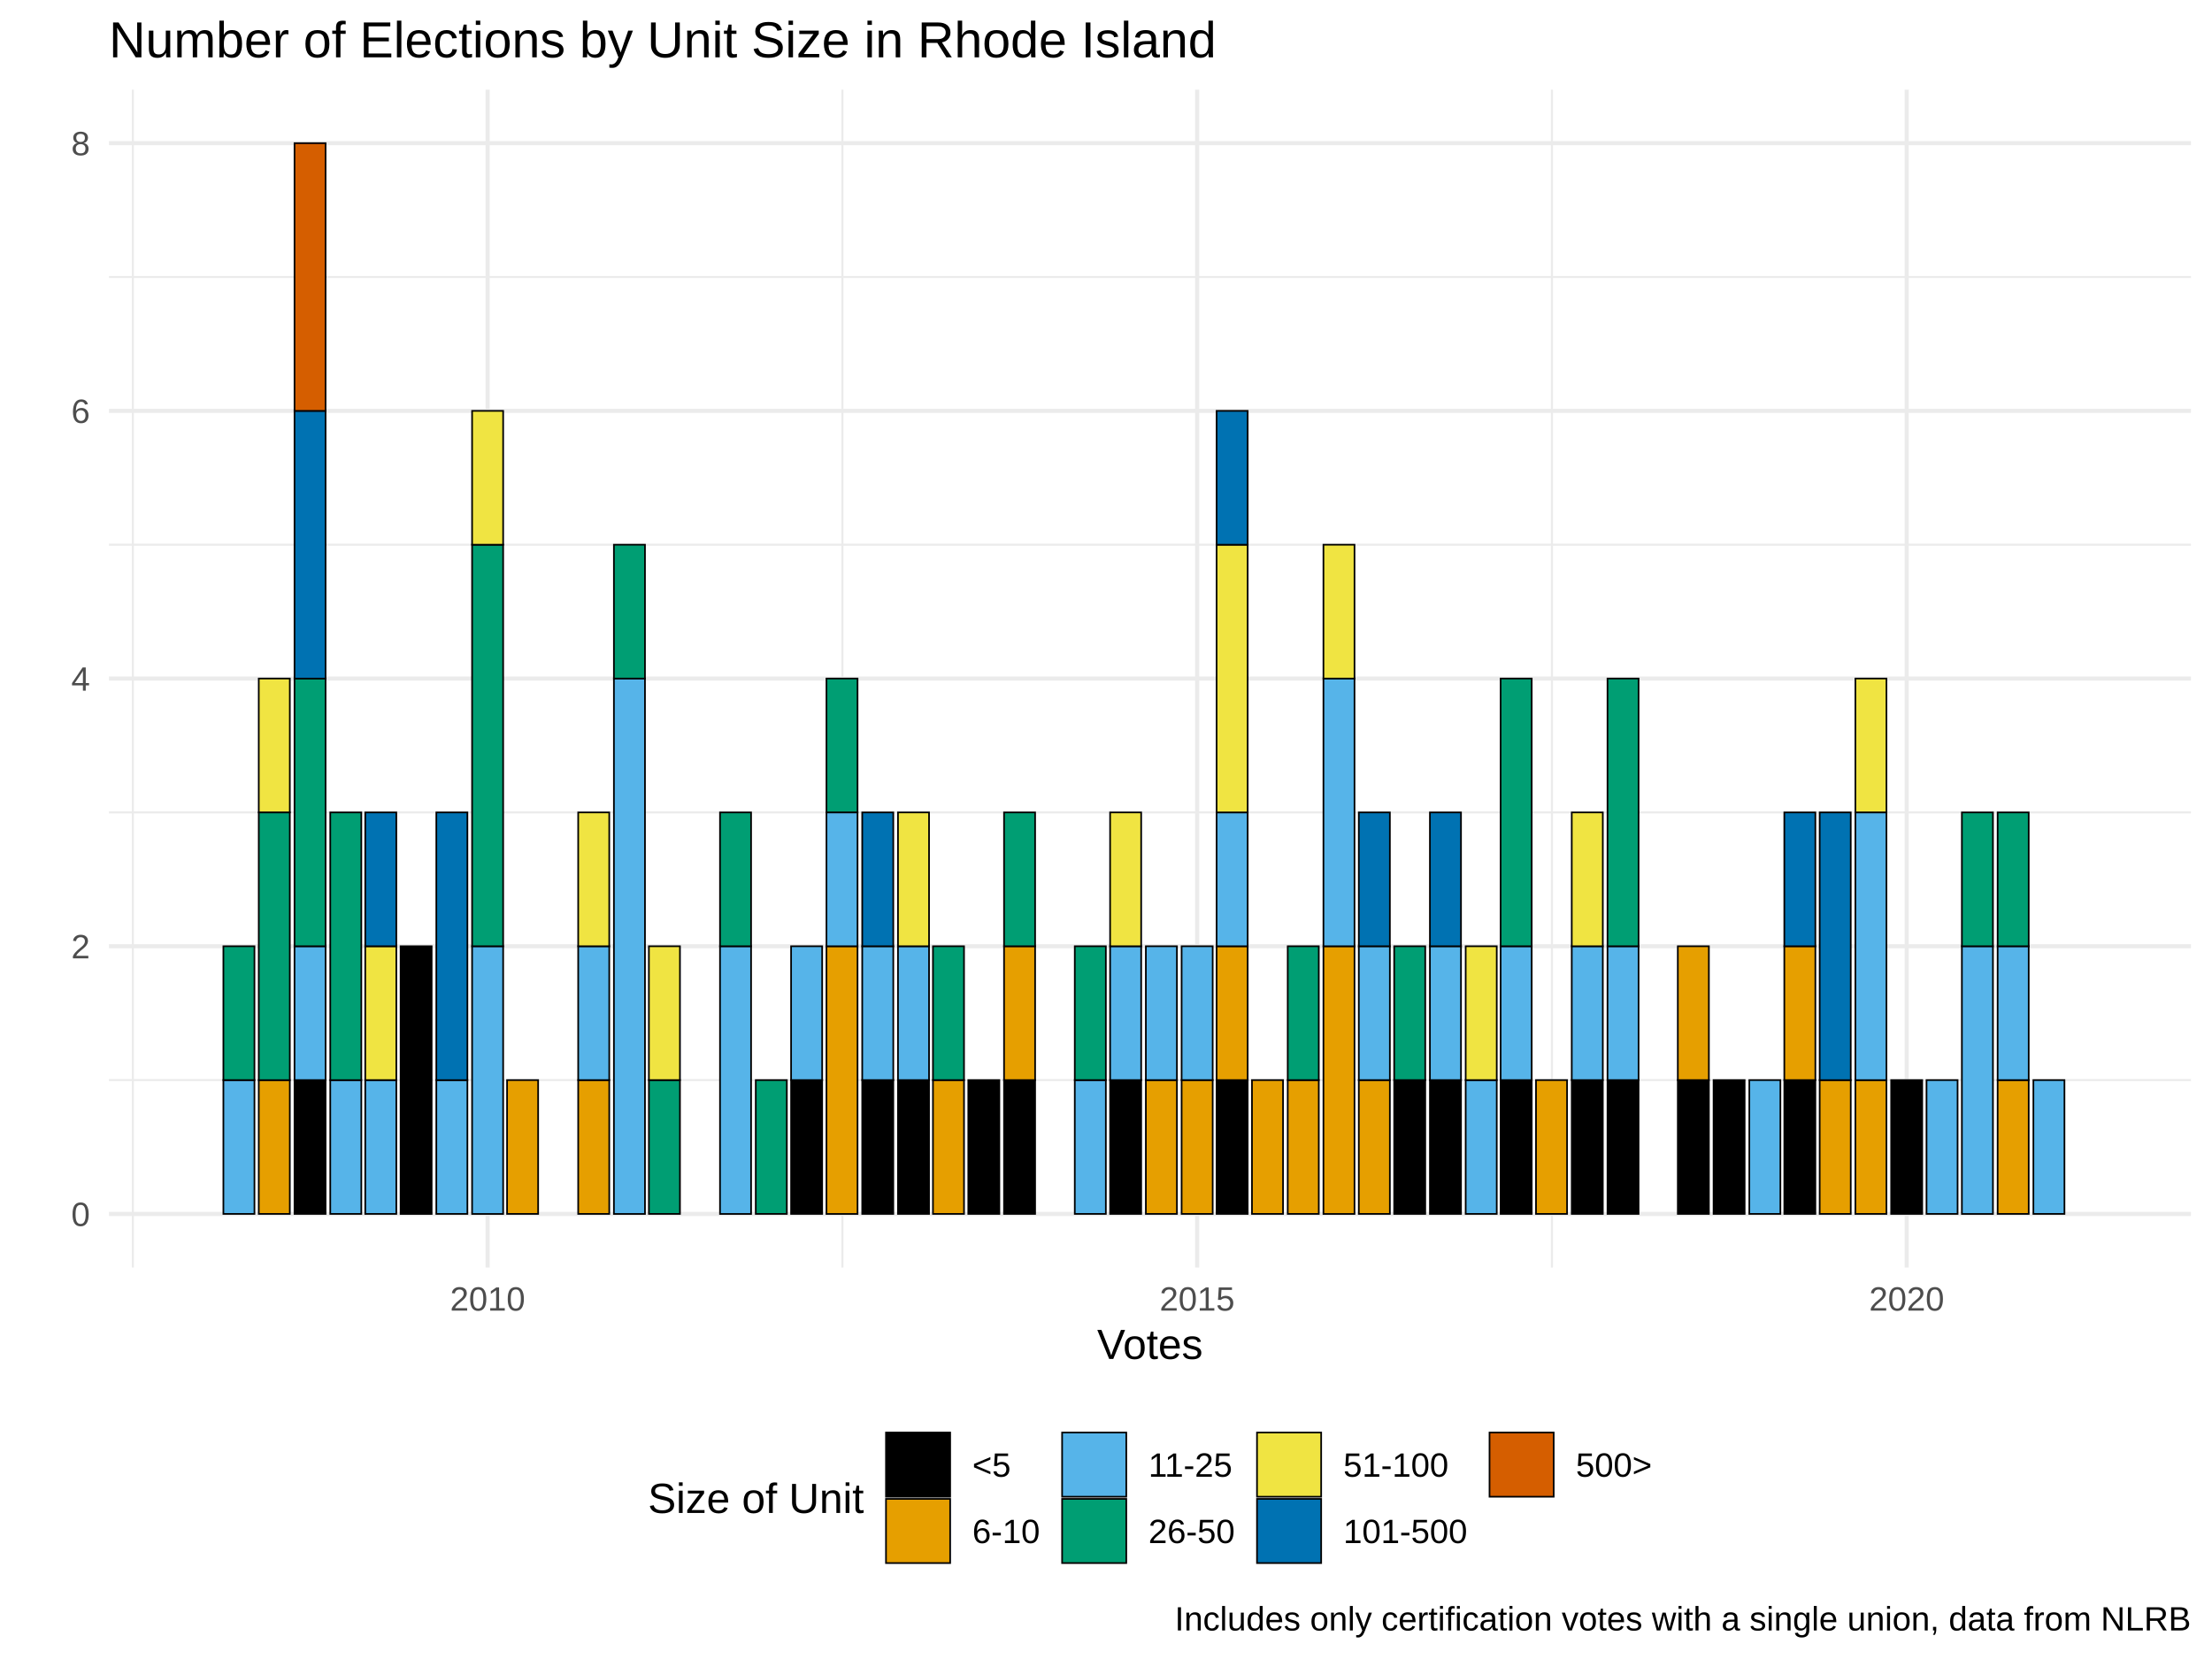
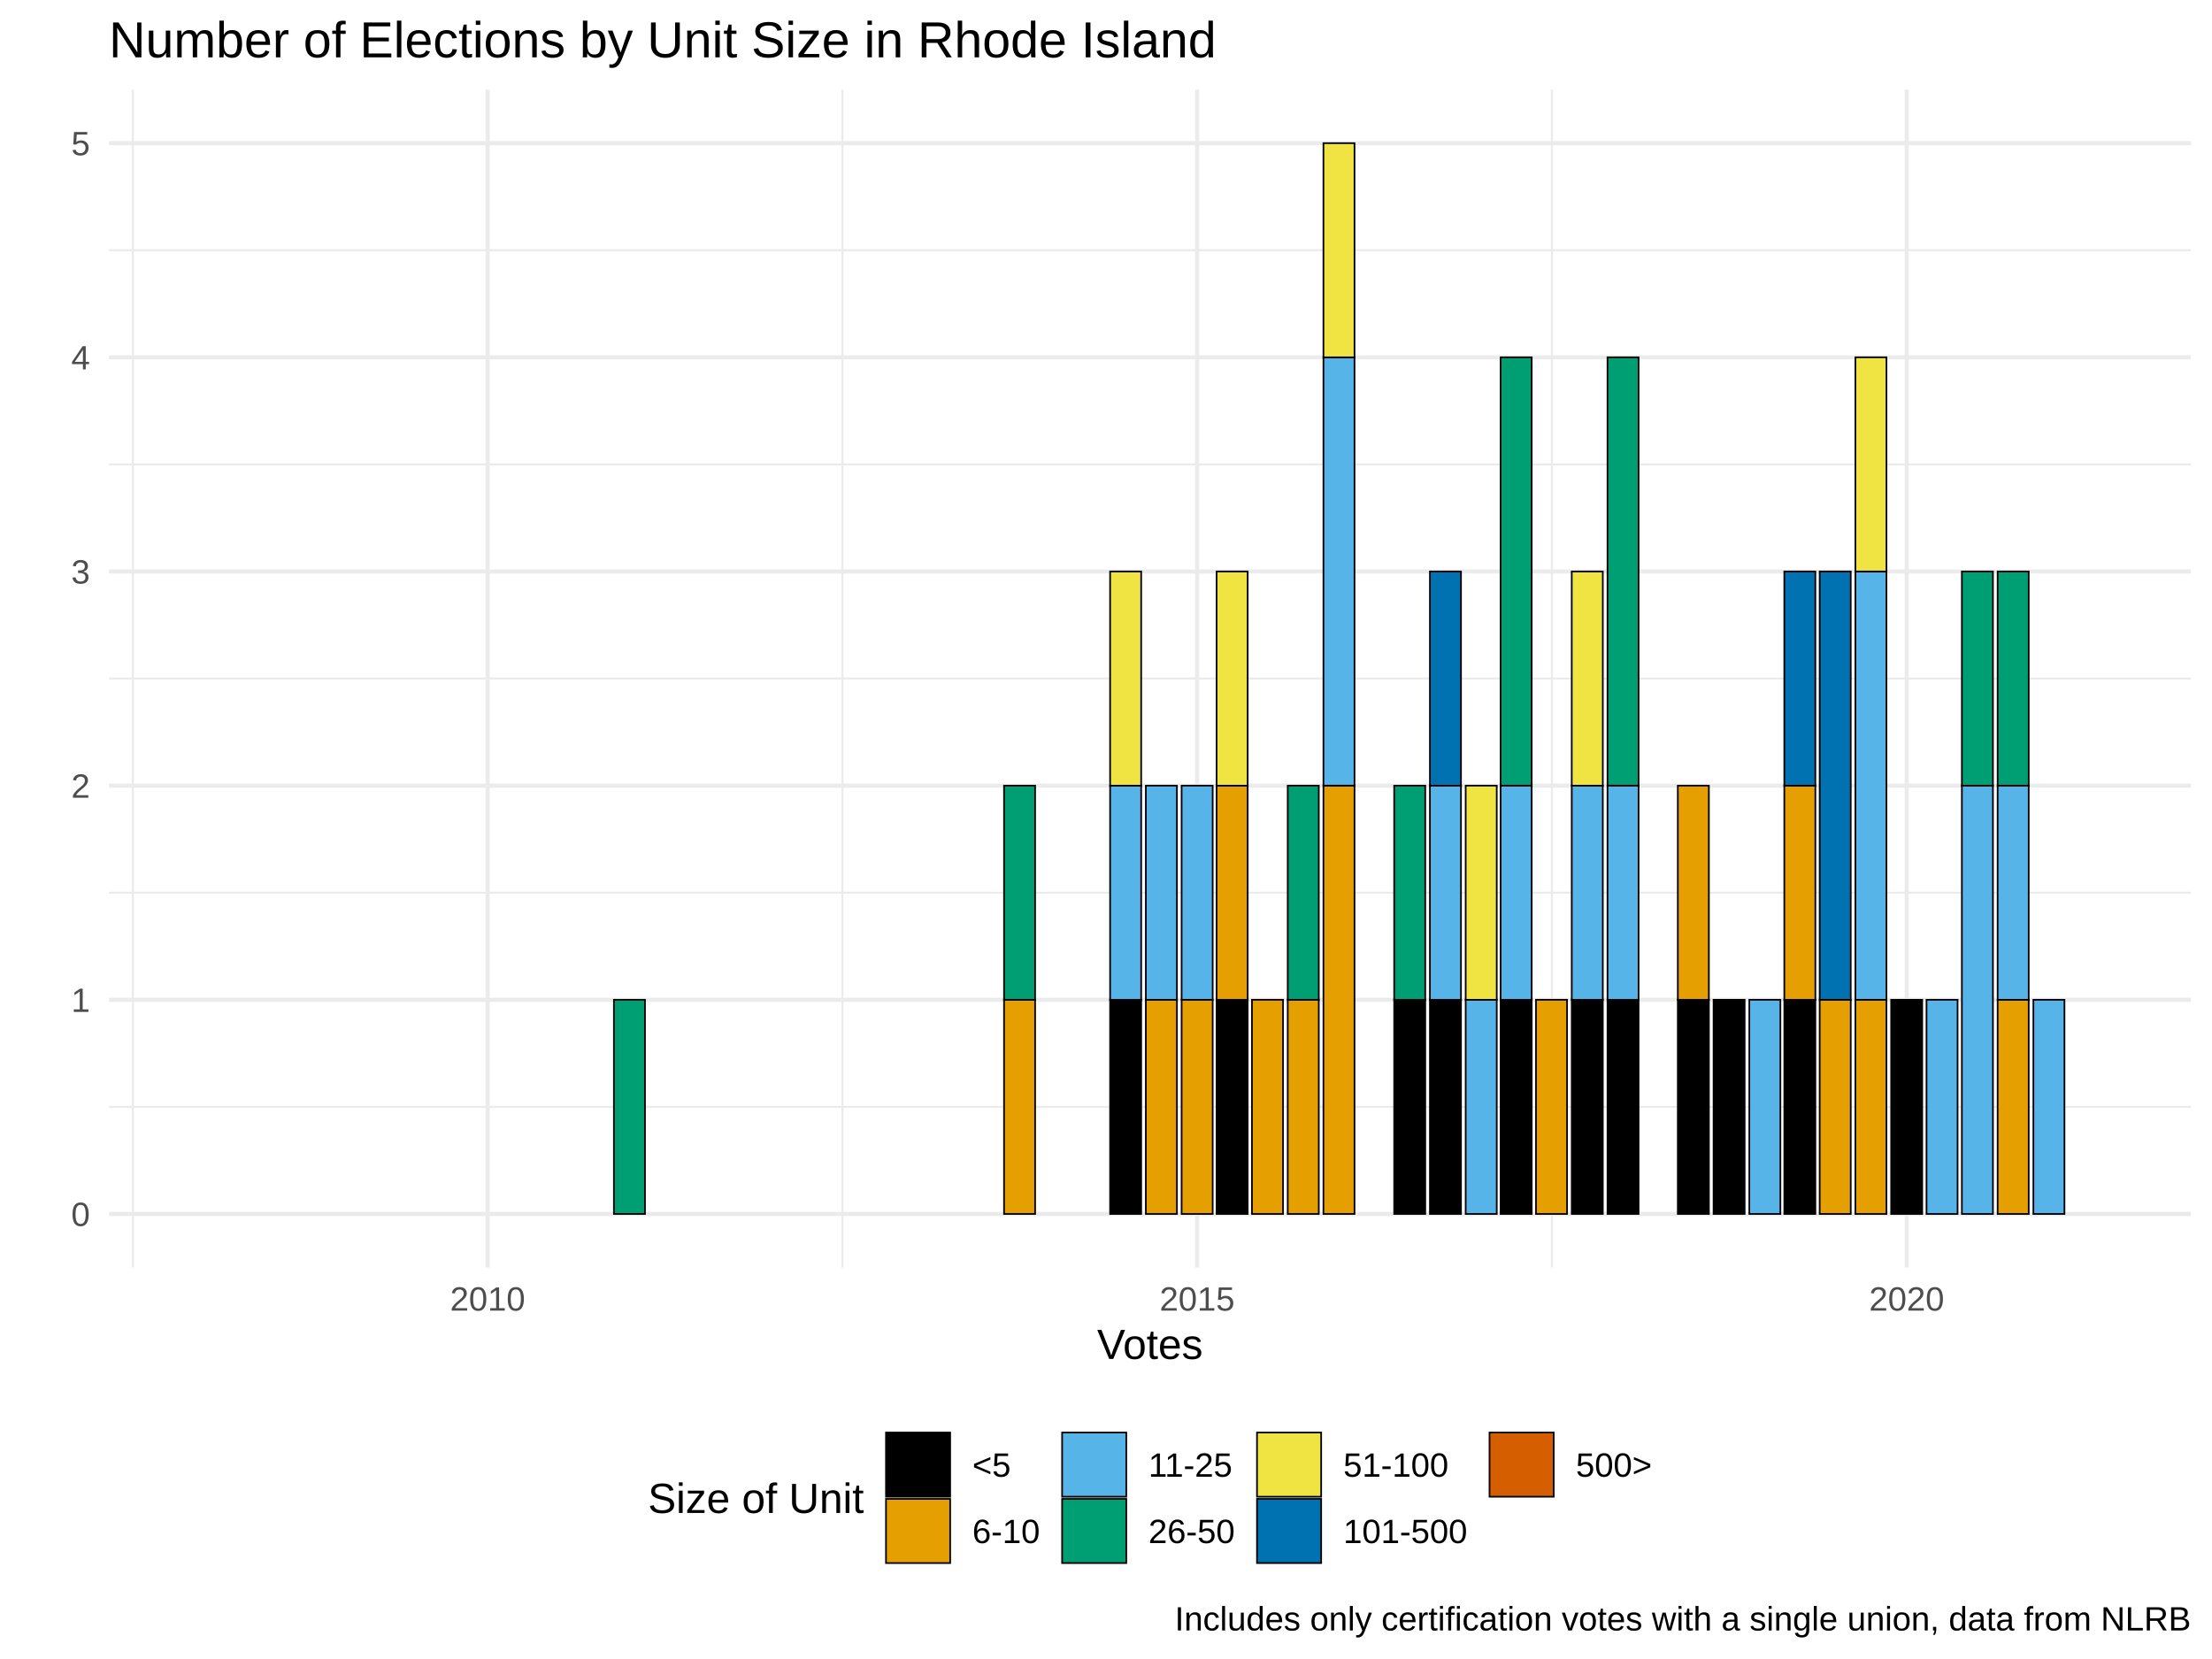
<svg xmlns="http://www.w3.org/2000/svg" class="svglite" width="576.00pt" height="432.00pt" viewBox="0 0 576.00 432.00">
  <defs>
    <style type="text/css">
    .svglite line, .svglite polyline, .svglite polygon, .svglite path, .svglite rect, .svglite circle {
      fill: none;
      stroke: #000000;
      stroke-linecap: round;
      stroke-linejoin: round;
      stroke-miterlimit: 10.00;
    }
  </style>
  </defs>
  <rect width="100%" height="100%" style="stroke: none; fill: #FFFFFF;" />
  <defs>
    <clipPath id="cpMC4wMHw1NzYuMDB8MC4wMHw0MzIuMDA=">
      <rect x="0.00" y="0.00" width="576.00" height="432.00" />
    </clipPath>
  </defs>
  <g clip-path="url(#cpMC4wMHw1NzYuMDB8MC4wMHw0MzIuMDA=)">
</g>
  <defs>
    <clipPath id="cpMjguMzd8NTcwLjUyfDIzLjM0fDMzMC4wNQ==">
      <rect x="28.37" y="23.34" width="542.15" height="306.71" />
    </clipPath>
  </defs>
  <g clip-path="url(#cpMjguMzd8NTcwLjUyfDIzLjM0fDMzMC4wNQ==)">
-     <polyline points="28.37,281.25 570.52,281.25 " style="stroke-width: 0.53; stroke: #EBEBEB; stroke-linecap: butt;" />
-     <polyline points="28.37,211.55 570.52,211.55 " style="stroke-width: 0.53; stroke: #EBEBEB; stroke-linecap: butt;" />
-     <polyline points="28.37,141.84 570.52,141.84 " style="stroke-width: 0.53; stroke: #EBEBEB; stroke-linecap: butt;" />
-     <polyline points="28.37,72.13 570.52,72.13 " style="stroke-width: 0.53; stroke: #EBEBEB; stroke-linecap: butt;" />
+     <polyline points="28.37,288.23 570.52,288.23 " style="stroke-width: 0.53; stroke: #EBEBEB; stroke-linecap: butt;" />
+     <polyline points="28.37,232.46 570.52,232.46 " style="stroke-width: 0.53; stroke: #EBEBEB; stroke-linecap: butt;" />
+     <polyline points="28.37,176.69 570.52,176.69 " style="stroke-width: 0.53; stroke: #EBEBEB; stroke-linecap: butt;" />
+     <polyline points="28.37,120.93 570.52,120.93 " style="stroke-width: 0.53; stroke: #EBEBEB; stroke-linecap: butt;" />
+     <polyline points="28.37,65.16 570.52,65.16 " style="stroke-width: 0.53; stroke: #EBEBEB; stroke-linecap: butt;" />
    <polyline points="34.60,330.05 34.60,23.34 " style="stroke-width: 0.53; stroke: #EBEBEB; stroke-linecap: butt;" />
    <polyline points="219.36,330.05 219.36,23.34 " style="stroke-width: 0.53; stroke: #EBEBEB; stroke-linecap: butt;" />
    <polyline points="404.12,330.05 404.12,23.34 " style="stroke-width: 0.53; stroke: #EBEBEB; stroke-linecap: butt;" />
    <polyline points="28.37,316.11 570.52,316.11 " style="stroke-width: 1.07; stroke: #EBEBEB; stroke-linecap: butt;" />
-     <polyline points="28.37,246.40 570.52,246.40 " style="stroke-width: 1.07; stroke: #EBEBEB; stroke-linecap: butt;" />
-     <polyline points="28.37,176.69 570.52,176.69 " style="stroke-width: 1.07; stroke: #EBEBEB; stroke-linecap: butt;" />
-     <polyline points="28.37,106.99 570.52,106.99 " style="stroke-width: 1.07; stroke: #EBEBEB; stroke-linecap: butt;" />
+     <polyline points="28.37,260.34 570.52,260.34 " style="stroke-width: 1.07; stroke: #EBEBEB; stroke-linecap: butt;" />
+     <polyline points="28.37,204.58 570.52,204.58 " style="stroke-width: 1.07; stroke: #EBEBEB; stroke-linecap: butt;" />
+     <polyline points="28.37,148.81 570.52,148.81 " style="stroke-width: 1.07; stroke: #EBEBEB; stroke-linecap: butt;" />
+     <polyline points="28.37,93.04 570.52,93.04 " style="stroke-width: 1.07; stroke: #EBEBEB; stroke-linecap: butt;" />
    <polyline points="28.37,37.28 570.52,37.28 " style="stroke-width: 1.07; stroke: #EBEBEB; stroke-linecap: butt;" />
    <polyline points="126.98,330.05 126.98,23.34 " style="stroke-width: 1.07; stroke: #EBEBEB; stroke-linecap: butt;" />
    <polyline points="311.74,330.05 311.74,23.34 " style="stroke-width: 1.07; stroke: #EBEBEB; stroke-linecap: butt;" />
    <polyline points="496.50,330.05 496.50,23.34 " style="stroke-width: 1.07; stroke: #EBEBEB; stroke-linecap: butt;" />
-     <rect x="76.69" y="281.25" width="8.09" height="34.85" style="stroke-width: 0.43; stroke-linecap: square; stroke-linejoin: miter; fill: #000000;" />
-     <rect x="104.31" y="246.40" width="8.09" height="69.71" style="stroke-width: 0.43; stroke-linecap: square; stroke-linejoin: miter; fill: #000000;" />
-     <rect x="206.00" y="281.25" width="8.09" height="34.85" style="stroke-width: 0.43; stroke-linecap: square; stroke-linejoin: miter; fill: #000000;" />
-     <rect x="224.52" y="281.25" width="8.09" height="34.85" style="stroke-width: 0.43; stroke-linecap: square; stroke-linejoin: miter; fill: #000000;" />
-     <rect x="233.83" y="281.25" width="8.09" height="34.85" style="stroke-width: 0.43; stroke-linecap: square; stroke-linejoin: miter; fill: #000000;" />
-     <rect x="252.14" y="281.25" width="8.09" height="34.85" style="stroke-width: 0.43; stroke-linecap: square; stroke-linejoin: miter; fill: #000000;" />
-     <rect x="261.45" y="281.25" width="8.09" height="34.85" style="stroke-width: 0.43; stroke-linecap: square; stroke-linejoin: miter; fill: #000000;" />
-     <rect x="289.07" y="281.25" width="8.09" height="34.85" style="stroke-width: 0.43; stroke-linecap: square; stroke-linejoin: miter; fill: #000000;" />
-     <rect x="316.80" y="281.25" width="8.09" height="34.85" style="stroke-width: 0.43; stroke-linecap: square; stroke-linejoin: miter; fill: #000000;" />
-     <rect x="363.04" y="281.25" width="8.09" height="34.85" style="stroke-width: 0.43; stroke-linecap: square; stroke-linejoin: miter; fill: #000000;" />
-     <rect x="372.35" y="281.25" width="8.09" height="34.85" style="stroke-width: 0.43; stroke-linecap: square; stroke-linejoin: miter; fill: #000000;" />
-     <rect x="390.76" y="281.25" width="8.09" height="34.85" style="stroke-width: 0.43; stroke-linecap: square; stroke-linejoin: miter; fill: #000000;" />
-     <rect x="409.28" y="281.25" width="8.09" height="34.85" style="stroke-width: 0.43; stroke-linecap: square; stroke-linejoin: miter; fill: #000000;" />
-     <rect x="418.59" y="281.25" width="8.09" height="34.85" style="stroke-width: 0.43; stroke-linecap: square; stroke-linejoin: miter; fill: #000000;" />
-     <rect x="436.90" y="281.25" width="8.09" height="34.85" style="stroke-width: 0.43; stroke-linecap: square; stroke-linejoin: miter; fill: #000000;" />
-     <rect x="446.21" y="281.25" width="8.09" height="34.85" style="stroke-width: 0.43; stroke-linecap: square; stroke-linejoin: miter; fill: #000000;" />
-     <rect x="464.63" y="281.25" width="8.09" height="34.85" style="stroke-width: 0.43; stroke-linecap: square; stroke-linejoin: miter; fill: #000000;" />
-     <rect x="492.45" y="281.25" width="8.09" height="34.85" style="stroke-width: 0.43; stroke-linecap: square; stroke-linejoin: miter; fill: #000000;" />
-     <rect x="67.38" y="281.25" width="8.09" height="34.85" style="stroke-width: 0.43; stroke-linecap: square; stroke-linejoin: miter; fill: #E69F00;" />
-     <rect x="132.04" y="281.25" width="8.09" height="34.85" style="stroke-width: 0.43; stroke-linecap: square; stroke-linejoin: miter; fill: #E69F00;" />
-     <rect x="150.56" y="281.25" width="8.09" height="34.85" style="stroke-width: 0.43; stroke-linecap: square; stroke-linejoin: miter; fill: #E69F00;" />
-     <rect x="215.21" y="246.40" width="8.09" height="69.71" style="stroke-width: 0.43; stroke-linecap: square; stroke-linejoin: miter; fill: #E69F00;" />
-     <rect x="242.94" y="281.25" width="8.09" height="34.85" style="stroke-width: 0.43; stroke-linecap: square; stroke-linejoin: miter; fill: #E69F00;" />
-     <rect x="261.45" y="246.40" width="8.09" height="34.85" style="stroke-width: 0.43; stroke-linecap: square; stroke-linejoin: miter; fill: #E69F00;" />
-     <rect x="298.38" y="281.25" width="8.09" height="34.85" style="stroke-width: 0.43; stroke-linecap: square; stroke-linejoin: miter; fill: #E69F00;" />
-     <rect x="307.69" y="281.25" width="8.09" height="34.85" style="stroke-width: 0.43; stroke-linecap: square; stroke-linejoin: miter; fill: #E69F00;" />
-     <rect x="316.80" y="246.40" width="8.09" height="34.85" style="stroke-width: 0.43; stroke-linecap: square; stroke-linejoin: miter; fill: #E69F00;" />
-     <rect x="326.01" y="281.25" width="8.09" height="34.85" style="stroke-width: 0.43; stroke-linecap: square; stroke-linejoin: miter; fill: #E69F00;" />
-     <rect x="335.32" y="281.25" width="8.09" height="34.85" style="stroke-width: 0.43; stroke-linecap: square; stroke-linejoin: miter; fill: #E69F00;" />
-     <rect x="344.62" y="246.40" width="8.09" height="69.71" style="stroke-width: 0.43; stroke-linecap: square; stroke-linejoin: miter; fill: #E69F00;" />
-     <rect x="353.83" y="281.25" width="8.09" height="34.85" style="stroke-width: 0.43; stroke-linecap: square; stroke-linejoin: miter; fill: #E69F00;" />
-     <rect x="399.97" y="281.25" width="8.09" height="34.85" style="stroke-width: 0.43; stroke-linecap: square; stroke-linejoin: miter; fill: #E69F00;" />
-     <rect x="436.90" y="246.40" width="8.09" height="34.85" style="stroke-width: 0.43; stroke-linecap: square; stroke-linejoin: miter; fill: #E69F00;" />
-     <rect x="464.63" y="246.40" width="8.09" height="34.85" style="stroke-width: 0.43; stroke-linecap: square; stroke-linejoin: miter; fill: #E69F00;" />
-     <rect x="473.84" y="281.25" width="8.09" height="34.85" style="stroke-width: 0.43; stroke-linecap: square; stroke-linejoin: miter; fill: #E69F00;" />
-     <rect x="483.14" y="281.25" width="8.09" height="34.85" style="stroke-width: 0.43; stroke-linecap: square; stroke-linejoin: miter; fill: #E69F00;" />
-     <rect x="520.18" y="281.25" width="8.09" height="34.85" style="stroke-width: 0.43; stroke-linecap: square; stroke-linejoin: miter; fill: #E69F00;" />
-     <rect x="58.17" y="281.25" width="8.09" height="34.85" style="stroke-width: 0.43; stroke-linecap: square; stroke-linejoin: miter; fill: #56B4E9;" />
-     <rect x="76.69" y="246.40" width="8.09" height="34.85" style="stroke-width: 0.43; stroke-linecap: square; stroke-linejoin: miter; fill: #56B4E9;" />
-     <rect x="86.00" y="281.25" width="8.09" height="34.85" style="stroke-width: 0.43; stroke-linecap: square; stroke-linejoin: miter; fill: #56B4E9;" />
-     <rect x="95.11" y="281.25" width="8.09" height="34.85" style="stroke-width: 0.43; stroke-linecap: square; stroke-linejoin: miter; fill: #56B4E9;" />
-     <rect x="113.62" y="281.25" width="8.09" height="34.85" style="stroke-width: 0.43; stroke-linecap: square; stroke-linejoin: miter; fill: #56B4E9;" />
-     <rect x="122.93" y="246.40" width="8.09" height="69.71" style="stroke-width: 0.43; stroke-linecap: square; stroke-linejoin: miter; fill: #56B4E9;" />
-     <rect x="150.56" y="246.40" width="8.09" height="34.85" style="stroke-width: 0.43; stroke-linecap: square; stroke-linejoin: miter; fill: #56B4E9;" />
-     <rect x="159.86" y="176.69" width="8.09" height="139.42" style="stroke-width: 0.43; stroke-linecap: square; stroke-linejoin: miter; fill: #56B4E9;" />
-     <rect x="187.49" y="246.40" width="8.09" height="69.71" style="stroke-width: 0.43; stroke-linecap: square; stroke-linejoin: miter; fill: #56B4E9;" />
-     <rect x="206.00" y="246.40" width="8.09" height="34.85" style="stroke-width: 0.43; stroke-linecap: square; stroke-linejoin: miter; fill: #56B4E9;" />
-     <rect x="215.21" y="211.55" width="8.09" height="34.85" style="stroke-width: 0.43; stroke-linecap: square; stroke-linejoin: miter; fill: #56B4E9;" />
-     <rect x="224.52" y="246.40" width="8.09" height="34.85" style="stroke-width: 0.43; stroke-linecap: square; stroke-linejoin: miter; fill: #56B4E9;" />
-     <rect x="233.83" y="246.40" width="8.09" height="34.85" style="stroke-width: 0.43; stroke-linecap: square; stroke-linejoin: miter; fill: #56B4E9;" />
-     <rect x="279.87" y="281.25" width="8.09" height="34.85" style="stroke-width: 0.43; stroke-linecap: square; stroke-linejoin: miter; fill: #56B4E9;" />
-     <rect x="289.07" y="246.40" width="8.09" height="34.85" style="stroke-width: 0.43; stroke-linecap: square; stroke-linejoin: miter; fill: #56B4E9;" />
-     <rect x="298.38" y="246.40" width="8.09" height="34.85" style="stroke-width: 0.43; stroke-linecap: square; stroke-linejoin: miter; fill: #56B4E9;" />
-     <rect x="307.69" y="246.40" width="8.09" height="34.85" style="stroke-width: 0.43; stroke-linecap: square; stroke-linejoin: miter; fill: #56B4E9;" />
-     <rect x="316.80" y="211.55" width="8.09" height="34.85" style="stroke-width: 0.43; stroke-linecap: square; stroke-linejoin: miter; fill: #56B4E9;" />
-     <rect x="344.62" y="176.69" width="8.09" height="69.71" style="stroke-width: 0.43; stroke-linecap: square; stroke-linejoin: miter; fill: #56B4E9;" />
-     <rect x="353.83" y="246.40" width="8.09" height="34.85" style="stroke-width: 0.43; stroke-linecap: square; stroke-linejoin: miter; fill: #56B4E9;" />
-     <rect x="372.35" y="246.40" width="8.09" height="34.85" style="stroke-width: 0.43; stroke-linecap: square; stroke-linejoin: miter; fill: #56B4E9;" />
-     <rect x="381.66" y="281.25" width="8.09" height="34.85" style="stroke-width: 0.43; stroke-linecap: square; stroke-linejoin: miter; fill: #56B4E9;" />
-     <rect x="390.76" y="246.40" width="8.09" height="34.85" style="stroke-width: 0.43; stroke-linecap: square; stroke-linejoin: miter; fill: #56B4E9;" />
-     <rect x="409.28" y="246.40" width="8.09" height="34.85" style="stroke-width: 0.43; stroke-linecap: square; stroke-linejoin: miter; fill: #56B4E9;" />
-     <rect x="418.59" y="246.40" width="8.09" height="34.85" style="stroke-width: 0.43; stroke-linecap: square; stroke-linejoin: miter; fill: #56B4E9;" />
-     <rect x="455.52" y="281.25" width="8.09" height="34.85" style="stroke-width: 0.43; stroke-linecap: square; stroke-linejoin: miter; fill: #56B4E9;" />
-     <rect x="483.14" y="211.55" width="8.09" height="69.71" style="stroke-width: 0.43; stroke-linecap: square; stroke-linejoin: miter; fill: #56B4E9;" />
-     <rect x="501.66" y="281.25" width="8.09" height="34.85" style="stroke-width: 0.43; stroke-linecap: square; stroke-linejoin: miter; fill: #56B4E9;" />
-     <rect x="510.87" y="246.40" width="8.09" height="69.71" style="stroke-width: 0.43; stroke-linecap: square; stroke-linejoin: miter; fill: #56B4E9;" />
-     <rect x="520.18" y="246.40" width="8.09" height="34.85" style="stroke-width: 0.43; stroke-linecap: square; stroke-linejoin: miter; fill: #56B4E9;" />
-     <rect x="529.49" y="281.25" width="8.09" height="34.85" style="stroke-width: 0.43; stroke-linecap: square; stroke-linejoin: miter; fill: #56B4E9;" />
-     <rect x="58.17" y="246.40" width="8.09" height="34.85" style="stroke-width: 0.43; stroke-linecap: square; stroke-linejoin: miter; fill: #009E73;" />
-     <rect x="67.38" y="211.55" width="8.09" height="69.71" style="stroke-width: 0.43; stroke-linecap: square; stroke-linejoin: miter; fill: #009E73;" />
-     <rect x="76.69" y="176.69" width="8.09" height="69.71" style="stroke-width: 0.43; stroke-linecap: square; stroke-linejoin: miter; fill: #009E73;" />
-     <rect x="86.00" y="211.55" width="8.09" height="69.71" style="stroke-width: 0.43; stroke-linecap: square; stroke-linejoin: miter; fill: #009E73;" />
-     <rect x="122.93" y="141.84" width="8.09" height="104.56" style="stroke-width: 0.43; stroke-linecap: square; stroke-linejoin: miter; fill: #009E73;" />
-     <rect x="159.86" y="141.84" width="8.09" height="34.85" style="stroke-width: 0.43; stroke-linecap: square; stroke-linejoin: miter; fill: #009E73;" />
-     <rect x="168.97" y="281.25" width="8.09" height="34.85" style="stroke-width: 0.43; stroke-linecap: square; stroke-linejoin: miter; fill: #009E73;" />
-     <rect x="187.49" y="211.55" width="8.09" height="34.85" style="stroke-width: 0.43; stroke-linecap: square; stroke-linejoin: miter; fill: #009E73;" />
-     <rect x="196.80" y="281.25" width="8.09" height="34.85" style="stroke-width: 0.43; stroke-linecap: square; stroke-linejoin: miter; fill: #009E73;" />
-     <rect x="215.21" y="176.69" width="8.09" height="34.85" style="stroke-width: 0.43; stroke-linecap: square; stroke-linejoin: miter; fill: #009E73;" />
-     <rect x="242.94" y="246.40" width="8.09" height="34.85" style="stroke-width: 0.43; stroke-linecap: square; stroke-linejoin: miter; fill: #009E73;" />
-     <rect x="261.45" y="211.55" width="8.09" height="34.85" style="stroke-width: 0.43; stroke-linecap: square; stroke-linejoin: miter; fill: #009E73;" />
-     <rect x="279.87" y="246.40" width="8.09" height="34.85" style="stroke-width: 0.43; stroke-linecap: square; stroke-linejoin: miter; fill: #009E73;" />
-     <rect x="335.32" y="246.40" width="8.09" height="34.85" style="stroke-width: 0.43; stroke-linecap: square; stroke-linejoin: miter; fill: #009E73;" />
-     <rect x="363.04" y="246.40" width="8.09" height="34.85" style="stroke-width: 0.43; stroke-linecap: square; stroke-linejoin: miter; fill: #009E73;" />
-     <rect x="390.76" y="176.69" width="8.09" height="69.71" style="stroke-width: 0.43; stroke-linecap: square; stroke-linejoin: miter; fill: #009E73;" />
-     <rect x="418.59" y="176.69" width="8.09" height="69.71" style="stroke-width: 0.43; stroke-linecap: square; stroke-linejoin: miter; fill: #009E73;" />
-     <rect x="510.87" y="211.55" width="8.09" height="34.85" style="stroke-width: 0.43; stroke-linecap: square; stroke-linejoin: miter; fill: #009E73;" />
-     <rect x="520.18" y="211.55" width="8.09" height="34.85" style="stroke-width: 0.43; stroke-linecap: square; stroke-linejoin: miter; fill: #009E73;" />
-     <rect x="67.38" y="176.69" width="8.09" height="34.85" style="stroke-width: 0.43; stroke-linecap: square; stroke-linejoin: miter; fill: #F0E442;" />
-     <rect x="95.11" y="246.40" width="8.09" height="34.85" style="stroke-width: 0.43; stroke-linecap: square; stroke-linejoin: miter; fill: #F0E442;" />
-     <rect x="122.93" y="106.99" width="8.09" height="34.85" style="stroke-width: 0.43; stroke-linecap: square; stroke-linejoin: miter; fill: #F0E442;" />
-     <rect x="150.56" y="211.55" width="8.09" height="34.85" style="stroke-width: 0.43; stroke-linecap: square; stroke-linejoin: miter; fill: #F0E442;" />
-     <rect x="168.97" y="246.40" width="8.09" height="34.85" style="stroke-width: 0.43; stroke-linecap: square; stroke-linejoin: miter; fill: #F0E442;" />
-     <rect x="233.83" y="211.55" width="8.09" height="34.85" style="stroke-width: 0.43; stroke-linecap: square; stroke-linejoin: miter; fill: #F0E442;" />
-     <rect x="289.07" y="211.55" width="8.09" height="34.85" style="stroke-width: 0.43; stroke-linecap: square; stroke-linejoin: miter; fill: #F0E442;" />
-     <rect x="316.80" y="141.84" width="8.09" height="69.71" style="stroke-width: 0.43; stroke-linecap: square; stroke-linejoin: miter; fill: #F0E442;" />
-     <rect x="344.62" y="141.84" width="8.09" height="34.85" style="stroke-width: 0.43; stroke-linecap: square; stroke-linejoin: miter; fill: #F0E442;" />
-     <rect x="381.66" y="246.40" width="8.09" height="34.85" style="stroke-width: 0.43; stroke-linecap: square; stroke-linejoin: miter; fill: #F0E442;" />
-     <rect x="409.28" y="211.55" width="8.09" height="34.85" style="stroke-width: 0.43; stroke-linecap: square; stroke-linejoin: miter; fill: #F0E442;" />
-     <rect x="483.14" y="176.69" width="8.09" height="34.85" style="stroke-width: 0.43; stroke-linecap: square; stroke-linejoin: miter; fill: #F0E442;" />
-     <rect x="76.69" y="106.99" width="8.09" height="69.71" style="stroke-width: 0.43; stroke-linecap: square; stroke-linejoin: miter; fill: #0072B2;" />
-     <rect x="95.11" y="211.55" width="8.09" height="34.85" style="stroke-width: 0.43; stroke-linecap: square; stroke-linejoin: miter; fill: #0072B2;" />
-     <rect x="113.62" y="211.55" width="8.09" height="69.71" style="stroke-width: 0.43; stroke-linecap: square; stroke-linejoin: miter; fill: #0072B2;" />
-     <rect x="224.52" y="211.55" width="8.09" height="34.85" style="stroke-width: 0.43; stroke-linecap: square; stroke-linejoin: miter; fill: #0072B2;" />
-     <rect x="316.80" y="106.99" width="8.09" height="34.85" style="stroke-width: 0.43; stroke-linecap: square; stroke-linejoin: miter; fill: #0072B2;" />
-     <rect x="353.83" y="211.55" width="8.09" height="34.85" style="stroke-width: 0.43; stroke-linecap: square; stroke-linejoin: miter; fill: #0072B2;" />
-     <rect x="372.35" y="211.55" width="8.09" height="34.85" style="stroke-width: 0.43; stroke-linecap: square; stroke-linejoin: miter; fill: #0072B2;" />
-     <rect x="464.63" y="211.55" width="8.09" height="34.85" style="stroke-width: 0.43; stroke-linecap: square; stroke-linejoin: miter; fill: #0072B2;" />
-     <rect x="473.84" y="211.55" width="8.09" height="69.71" style="stroke-width: 0.43; stroke-linecap: square; stroke-linejoin: miter; fill: #0072B2;" />
-     <rect x="76.69" y="37.28" width="8.09" height="69.71" style="stroke-width: 0.43; stroke-linecap: square; stroke-linejoin: miter; fill: #D55E00;" />
+     <rect x="289.07" y="260.34" width="8.09" height="55.77" style="stroke-width: 0.43; stroke-linecap: square; stroke-linejoin: miter; fill: #000000;" />
+     <rect x="316.80" y="260.34" width="8.09" height="55.77" style="stroke-width: 0.43; stroke-linecap: square; stroke-linejoin: miter; fill: #000000;" />
+     <rect x="363.04" y="260.34" width="8.09" height="55.77" style="stroke-width: 0.43; stroke-linecap: square; stroke-linejoin: miter; fill: #000000;" />
+     <rect x="372.35" y="260.34" width="8.09" height="55.77" style="stroke-width: 0.43; stroke-linecap: square; stroke-linejoin: miter; fill: #000000;" />
+     <rect x="390.76" y="260.34" width="8.09" height="55.77" style="stroke-width: 0.43; stroke-linecap: square; stroke-linejoin: miter; fill: #000000;" />
+     <rect x="409.28" y="260.34" width="8.09" height="55.77" style="stroke-width: 0.43; stroke-linecap: square; stroke-linejoin: miter; fill: #000000;" />
+     <rect x="418.59" y="260.34" width="8.09" height="55.77" style="stroke-width: 0.43; stroke-linecap: square; stroke-linejoin: miter; fill: #000000;" />
+     <rect x="436.90" y="260.34" width="8.09" height="55.77" style="stroke-width: 0.43; stroke-linecap: square; stroke-linejoin: miter; fill: #000000;" />
+     <rect x="446.21" y="260.34" width="8.09" height="55.77" style="stroke-width: 0.43; stroke-linecap: square; stroke-linejoin: miter; fill: #000000;" />
+     <rect x="464.63" y="260.34" width="8.09" height="55.77" style="stroke-width: 0.43; stroke-linecap: square; stroke-linejoin: miter; fill: #000000;" />
+     <rect x="492.45" y="260.34" width="8.09" height="55.77" style="stroke-width: 0.43; stroke-linecap: square; stroke-linejoin: miter; fill: #000000;" />
+     <rect x="261.45" y="260.34" width="8.09" height="55.77" style="stroke-width: 0.43; stroke-linecap: square; stroke-linejoin: miter; fill: #E69F00;" />
+     <rect x="298.38" y="260.34" width="8.09" height="55.77" style="stroke-width: 0.43; stroke-linecap: square; stroke-linejoin: miter; fill: #E69F00;" />
+     <rect x="307.69" y="260.34" width="8.09" height="55.77" style="stroke-width: 0.43; stroke-linecap: square; stroke-linejoin: miter; fill: #E69F00;" />
+     <rect x="316.80" y="204.58" width="8.09" height="55.77" style="stroke-width: 0.43; stroke-linecap: square; stroke-linejoin: miter; fill: #E69F00;" />
+     <rect x="326.01" y="260.34" width="8.09" height="55.77" style="stroke-width: 0.43; stroke-linecap: square; stroke-linejoin: miter; fill: #E69F00;" />
+     <rect x="335.32" y="260.34" width="8.09" height="55.77" style="stroke-width: 0.43; stroke-linecap: square; stroke-linejoin: miter; fill: #E69F00;" />
+     <rect x="344.62" y="204.58" width="8.09" height="111.53" style="stroke-width: 0.43; stroke-linecap: square; stroke-linejoin: miter; fill: #E69F00;" />
+     <rect x="399.97" y="260.34" width="8.09" height="55.77" style="stroke-width: 0.43; stroke-linecap: square; stroke-linejoin: miter; fill: #E69F00;" />
+     <rect x="436.90" y="204.58" width="8.09" height="55.77" style="stroke-width: 0.43; stroke-linecap: square; stroke-linejoin: miter; fill: #E69F00;" />
+     <rect x="464.63" y="204.58" width="8.09" height="55.77" style="stroke-width: 0.43; stroke-linecap: square; stroke-linejoin: miter; fill: #E69F00;" />
+     <rect x="473.84" y="260.34" width="8.09" height="55.77" style="stroke-width: 0.43; stroke-linecap: square; stroke-linejoin: miter; fill: #E69F00;" />
+     <rect x="483.14" y="260.34" width="8.09" height="55.77" style="stroke-width: 0.43; stroke-linecap: square; stroke-linejoin: miter; fill: #E69F00;" />
+     <rect x="520.18" y="260.34" width="8.09" height="55.77" style="stroke-width: 0.43; stroke-linecap: square; stroke-linejoin: miter; fill: #E69F00;" />
+     <rect x="289.07" y="204.58" width="8.09" height="55.77" style="stroke-width: 0.43; stroke-linecap: square; stroke-linejoin: miter; fill: #56B4E9;" />
+     <rect x="298.38" y="204.58" width="8.09" height="55.77" style="stroke-width: 0.43; stroke-linecap: square; stroke-linejoin: miter; fill: #56B4E9;" />
+     <rect x="307.69" y="204.58" width="8.09" height="55.77" style="stroke-width: 0.43; stroke-linecap: square; stroke-linejoin: miter; fill: #56B4E9;" />
+     <rect x="344.62" y="93.04" width="8.09" height="111.53" style="stroke-width: 0.43; stroke-linecap: square; stroke-linejoin: miter; fill: #56B4E9;" />
+     <rect x="372.35" y="204.58" width="8.09" height="55.77" style="stroke-width: 0.43; stroke-linecap: square; stroke-linejoin: miter; fill: #56B4E9;" />
+     <rect x="381.66" y="260.34" width="8.09" height="55.77" style="stroke-width: 0.43; stroke-linecap: square; stroke-linejoin: miter; fill: #56B4E9;" />
+     <rect x="390.76" y="204.58" width="8.09" height="55.77" style="stroke-width: 0.43; stroke-linecap: square; stroke-linejoin: miter; fill: #56B4E9;" />
+     <rect x="409.28" y="204.58" width="8.09" height="55.77" style="stroke-width: 0.43; stroke-linecap: square; stroke-linejoin: miter; fill: #56B4E9;" />
+     <rect x="418.59" y="204.58" width="8.09" height="55.77" style="stroke-width: 0.43; stroke-linecap: square; stroke-linejoin: miter; fill: #56B4E9;" />
+     <rect x="455.52" y="260.34" width="8.09" height="55.77" style="stroke-width: 0.43; stroke-linecap: square; stroke-linejoin: miter; fill: #56B4E9;" />
+     <rect x="483.14" y="148.81" width="8.09" height="111.53" style="stroke-width: 0.43; stroke-linecap: square; stroke-linejoin: miter; fill: #56B4E9;" />
+     <rect x="501.66" y="260.34" width="8.09" height="55.77" style="stroke-width: 0.43; stroke-linecap: square; stroke-linejoin: miter; fill: #56B4E9;" />
+     <rect x="510.87" y="204.58" width="8.09" height="111.53" style="stroke-width: 0.43; stroke-linecap: square; stroke-linejoin: miter; fill: #56B4E9;" />
+     <rect x="520.18" y="204.58" width="8.09" height="55.77" style="stroke-width: 0.43; stroke-linecap: square; stroke-linejoin: miter; fill: #56B4E9;" />
+     <rect x="529.49" y="260.34" width="8.09" height="55.77" style="stroke-width: 0.43; stroke-linecap: square; stroke-linejoin: miter; fill: #56B4E9;" />
+     <rect x="159.86" y="260.34" width="8.09" height="55.77" style="stroke-width: 0.43; stroke-linecap: square; stroke-linejoin: miter; fill: #009E73;" />
+     <rect x="261.45" y="204.58" width="8.09" height="55.77" style="stroke-width: 0.43; stroke-linecap: square; stroke-linejoin: miter; fill: #009E73;" />
+     <rect x="335.32" y="204.58" width="8.09" height="55.77" style="stroke-width: 0.43; stroke-linecap: square; stroke-linejoin: miter; fill: #009E73;" />
+     <rect x="363.04" y="204.58" width="8.09" height="55.77" style="stroke-width: 0.43; stroke-linecap: square; stroke-linejoin: miter; fill: #009E73;" />
+     <rect x="390.76" y="93.04" width="8.09" height="111.53" style="stroke-width: 0.43; stroke-linecap: square; stroke-linejoin: miter; fill: #009E73;" />
+     <rect x="418.59" y="93.04" width="8.09" height="111.53" style="stroke-width: 0.43; stroke-linecap: square; stroke-linejoin: miter; fill: #009E73;" />
+     <rect x="510.87" y="148.81" width="8.09" height="55.77" style="stroke-width: 0.43; stroke-linecap: square; stroke-linejoin: miter; fill: #009E73;" />
+     <rect x="520.18" y="148.81" width="8.09" height="55.77" style="stroke-width: 0.43; stroke-linecap: square; stroke-linejoin: miter; fill: #009E73;" />
+     <rect x="289.07" y="148.81" width="8.09" height="55.77" style="stroke-width: 0.43; stroke-linecap: square; stroke-linejoin: miter; fill: #F0E442;" />
+     <rect x="316.80" y="148.81" width="8.09" height="55.77" style="stroke-width: 0.43; stroke-linecap: square; stroke-linejoin: miter; fill: #F0E442;" />
+     <rect x="344.62" y="37.28" width="8.09" height="55.77" style="stroke-width: 0.43; stroke-linecap: square; stroke-linejoin: miter; fill: #F0E442;" />
+     <rect x="381.66" y="204.58" width="8.09" height="55.77" style="stroke-width: 0.43; stroke-linecap: square; stroke-linejoin: miter; fill: #F0E442;" />
+     <rect x="409.28" y="148.81" width="8.09" height="55.77" style="stroke-width: 0.43; stroke-linecap: square; stroke-linejoin: miter; fill: #F0E442;" />
+     <rect x="483.14" y="93.04" width="8.09" height="55.77" style="stroke-width: 0.43; stroke-linecap: square; stroke-linejoin: miter; fill: #F0E442;" />
+     <rect x="372.35" y="148.81" width="8.09" height="55.77" style="stroke-width: 0.43; stroke-linecap: square; stroke-linejoin: miter; fill: #0072B2;" />
+     <rect x="464.63" y="148.81" width="8.09" height="55.77" style="stroke-width: 0.43; stroke-linecap: square; stroke-linejoin: miter; fill: #0072B2;" />
+     <rect x="473.84" y="148.81" width="8.09" height="111.53" style="stroke-width: 0.43; stroke-linecap: square; stroke-linejoin: miter; fill: #0072B2;" />
  </g>
  <g clip-path="url(#cpMC4wMHw1NzYuMDB8MC4wMHw0MzIuMDA=)">
    <text x="23.44" y="319.26" text-anchor="end" style="font-size: 8.80px; fill: #4D4D4D; font-family: Arial;" textLength="4.90px" lengthAdjust="spacingAndGlyphs">0</text>
-     <text x="23.44" y="249.55" text-anchor="end" style="font-size: 8.80px; fill: #4D4D4D; font-family: Arial;" textLength="4.90px" lengthAdjust="spacingAndGlyphs">2</text>
-     <text x="23.44" y="179.85" text-anchor="end" style="font-size: 8.80px; fill: #4D4D4D; font-family: Arial;" textLength="4.90px" lengthAdjust="spacingAndGlyphs">4</text>
-     <text x="23.44" y="110.14" text-anchor="end" style="font-size: 8.80px; fill: #4D4D4D; font-family: Arial;" textLength="4.90px" lengthAdjust="spacingAndGlyphs">6</text>
-     <text x="23.44" y="40.43" text-anchor="end" style="font-size: 8.80px; fill: #4D4D4D; font-family: Arial;" textLength="4.90px" lengthAdjust="spacingAndGlyphs">8</text>
+     <text x="23.44" y="263.50" text-anchor="end" style="font-size: 8.80px; fill: #4D4D4D; font-family: Arial;" textLength="4.90px" lengthAdjust="spacingAndGlyphs">1</text>
+     <text x="23.44" y="207.73" text-anchor="end" style="font-size: 8.80px; fill: #4D4D4D; font-family: Arial;" textLength="4.90px" lengthAdjust="spacingAndGlyphs">2</text>
+     <text x="23.44" y="151.96" text-anchor="end" style="font-size: 8.80px; fill: #4D4D4D; font-family: Arial;" textLength="4.90px" lengthAdjust="spacingAndGlyphs">3</text>
+     <text x="23.44" y="96.20" text-anchor="end" style="font-size: 8.80px; fill: #4D4D4D; font-family: Arial;" textLength="4.90px" lengthAdjust="spacingAndGlyphs">4</text>
+     <text x="23.44" y="40.43" text-anchor="end" style="font-size: 8.80px; fill: #4D4D4D; font-family: Arial;" textLength="4.90px" lengthAdjust="spacingAndGlyphs">5</text>
    <text x="126.98" y="341.29" text-anchor="middle" style="font-size: 8.80px; fill: #4D4D4D; font-family: Arial;" textLength="19.58px" lengthAdjust="spacingAndGlyphs">2010</text>
    <text x="311.74" y="341.29" text-anchor="middle" style="font-size: 8.80px; fill: #4D4D4D; font-family: Arial;" textLength="19.58px" lengthAdjust="spacingAndGlyphs">2015</text>
    <text x="496.50" y="341.29" text-anchor="middle" style="font-size: 8.80px; fill: #4D4D4D; font-family: Arial;" textLength="19.58px" lengthAdjust="spacingAndGlyphs">2020</text>
    <text x="299.45" y="353.87" text-anchor="middle" style="font-size: 11.00px; font-family: Arial;" textLength="28.13px" lengthAdjust="spacingAndGlyphs">Votes</text>
    <text x="168.72" y="393.97" style="font-size: 11.00px; font-family: Arial;" textLength="56.23px" lengthAdjust="spacingAndGlyphs">Size of Unit</text>
    <rect x="230.71" y="373.03" width="16.71" height="16.71" style="stroke-width: 0.43; stroke-linecap: square; stroke-linejoin: miter; fill: #000000;" />
    <rect x="230.71" y="390.31" width="16.71" height="16.71" style="stroke-width: 0.43; stroke-linecap: square; stroke-linejoin: miter; fill: #E69F00;" />
    <rect x="276.57" y="373.03" width="16.71" height="16.71" style="stroke-width: 0.43; stroke-linecap: square; stroke-linejoin: miter; fill: #56B4E9;" />
    <rect x="276.57" y="390.31" width="16.71" height="16.71" style="stroke-width: 0.43; stroke-linecap: square; stroke-linejoin: miter; fill: #009E73;" />
    <rect x="327.32" y="373.03" width="16.71" height="16.71" style="stroke-width: 0.43; stroke-linecap: square; stroke-linejoin: miter; fill: #F0E442;" />
    <rect x="327.32" y="390.31" width="16.71" height="16.71" style="stroke-width: 0.43; stroke-linecap: square; stroke-linejoin: miter; fill: #0072B2;" />
    <rect x="387.87" y="373.03" width="16.71" height="16.71" style="stroke-width: 0.43; stroke-linecap: square; stroke-linejoin: miter; fill: #D55E00;" />
    <text x="253.19" y="384.54" style="font-size: 8.80px; font-family: Arial;" textLength="10.04px" lengthAdjust="spacingAndGlyphs">&lt;5</text>
    <text x="253.19" y="401.82" style="font-size: 8.80px; font-family: Arial;" textLength="17.62px" lengthAdjust="spacingAndGlyphs">6-10</text>
    <text x="299.05" y="384.54" style="font-size: 8.80px; font-family: Arial;" textLength="22.51px" lengthAdjust="spacingAndGlyphs">11-25</text>
    <text x="299.05" y="401.82" style="font-size: 8.80px; font-family: Arial;" textLength="22.51px" lengthAdjust="spacingAndGlyphs">26-50</text>
    <text x="349.80" y="384.54" style="font-size: 8.80px; font-family: Arial;" textLength="27.41px" lengthAdjust="spacingAndGlyphs">51-100</text>
    <text x="349.80" y="401.82" style="font-size: 8.80px; font-family: Arial;" textLength="32.31px" lengthAdjust="spacingAndGlyphs">101-500</text>
    <text x="410.35" y="384.54" style="font-size: 8.80px; font-family: Arial;" textLength="19.83px" lengthAdjust="spacingAndGlyphs">500&gt;</text>
    <text x="28.37" y="14.94" style="font-size: 13.20px; font-family: Arial;" textLength="288.15px" lengthAdjust="spacingAndGlyphs">Number of Elections by Unit Size in Rhode Island</text>
    <text x="570.52" y="424.57" text-anchor="end" style="font-size: 8.80px; font-family: Arial;" textLength="264.54px" lengthAdjust="spacingAndGlyphs">Includes only certification votes with a single union, data from NLRB</text>
  </g>
</svg>
